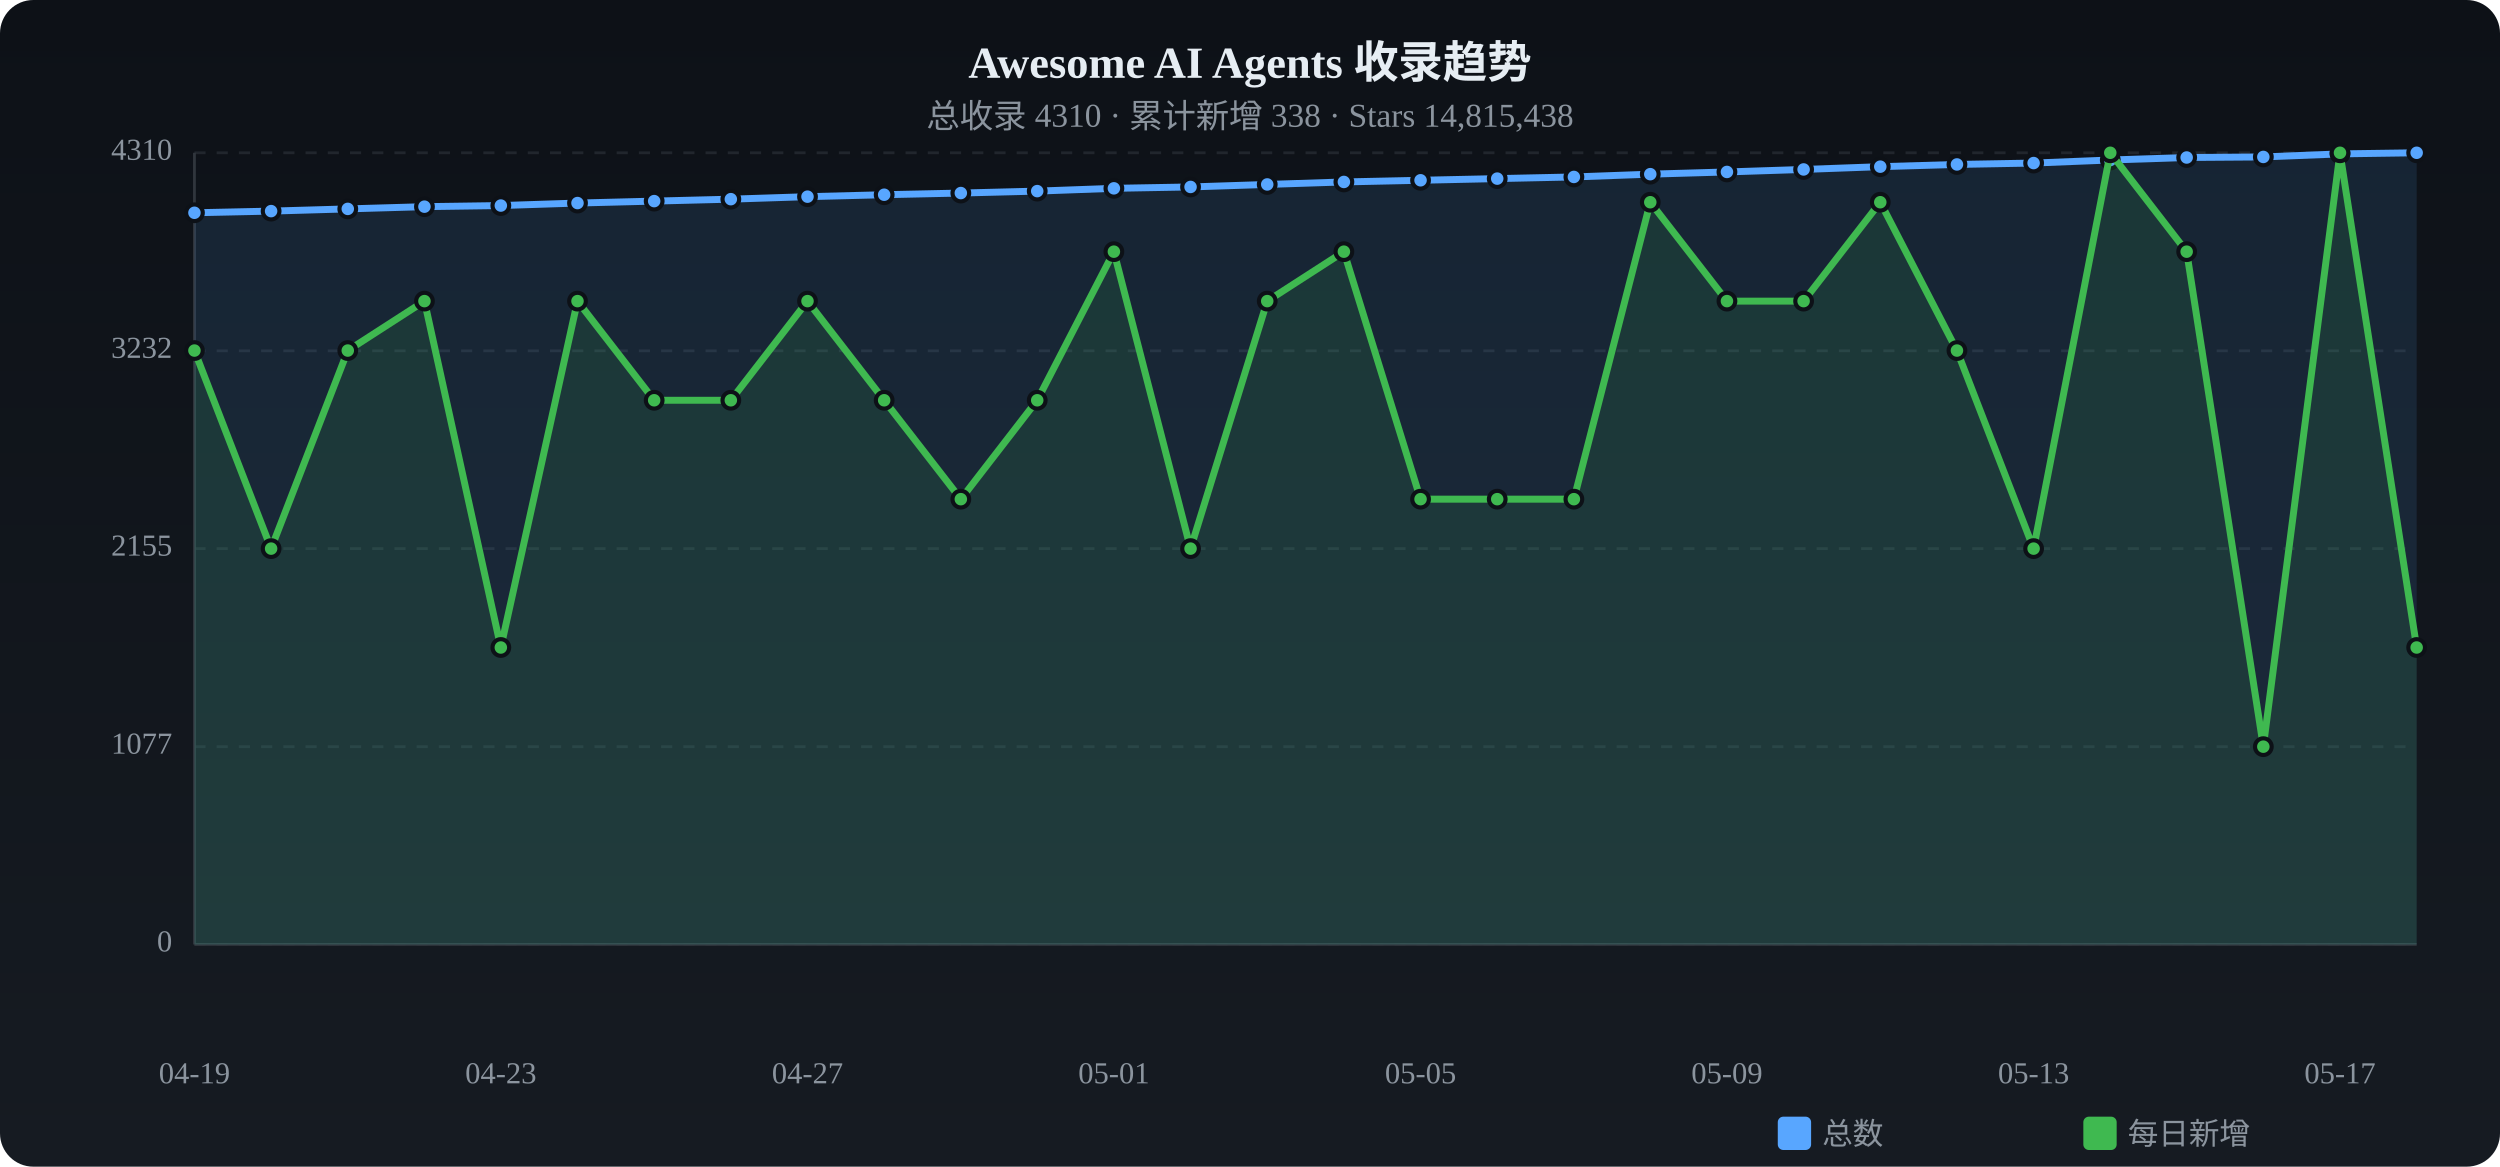
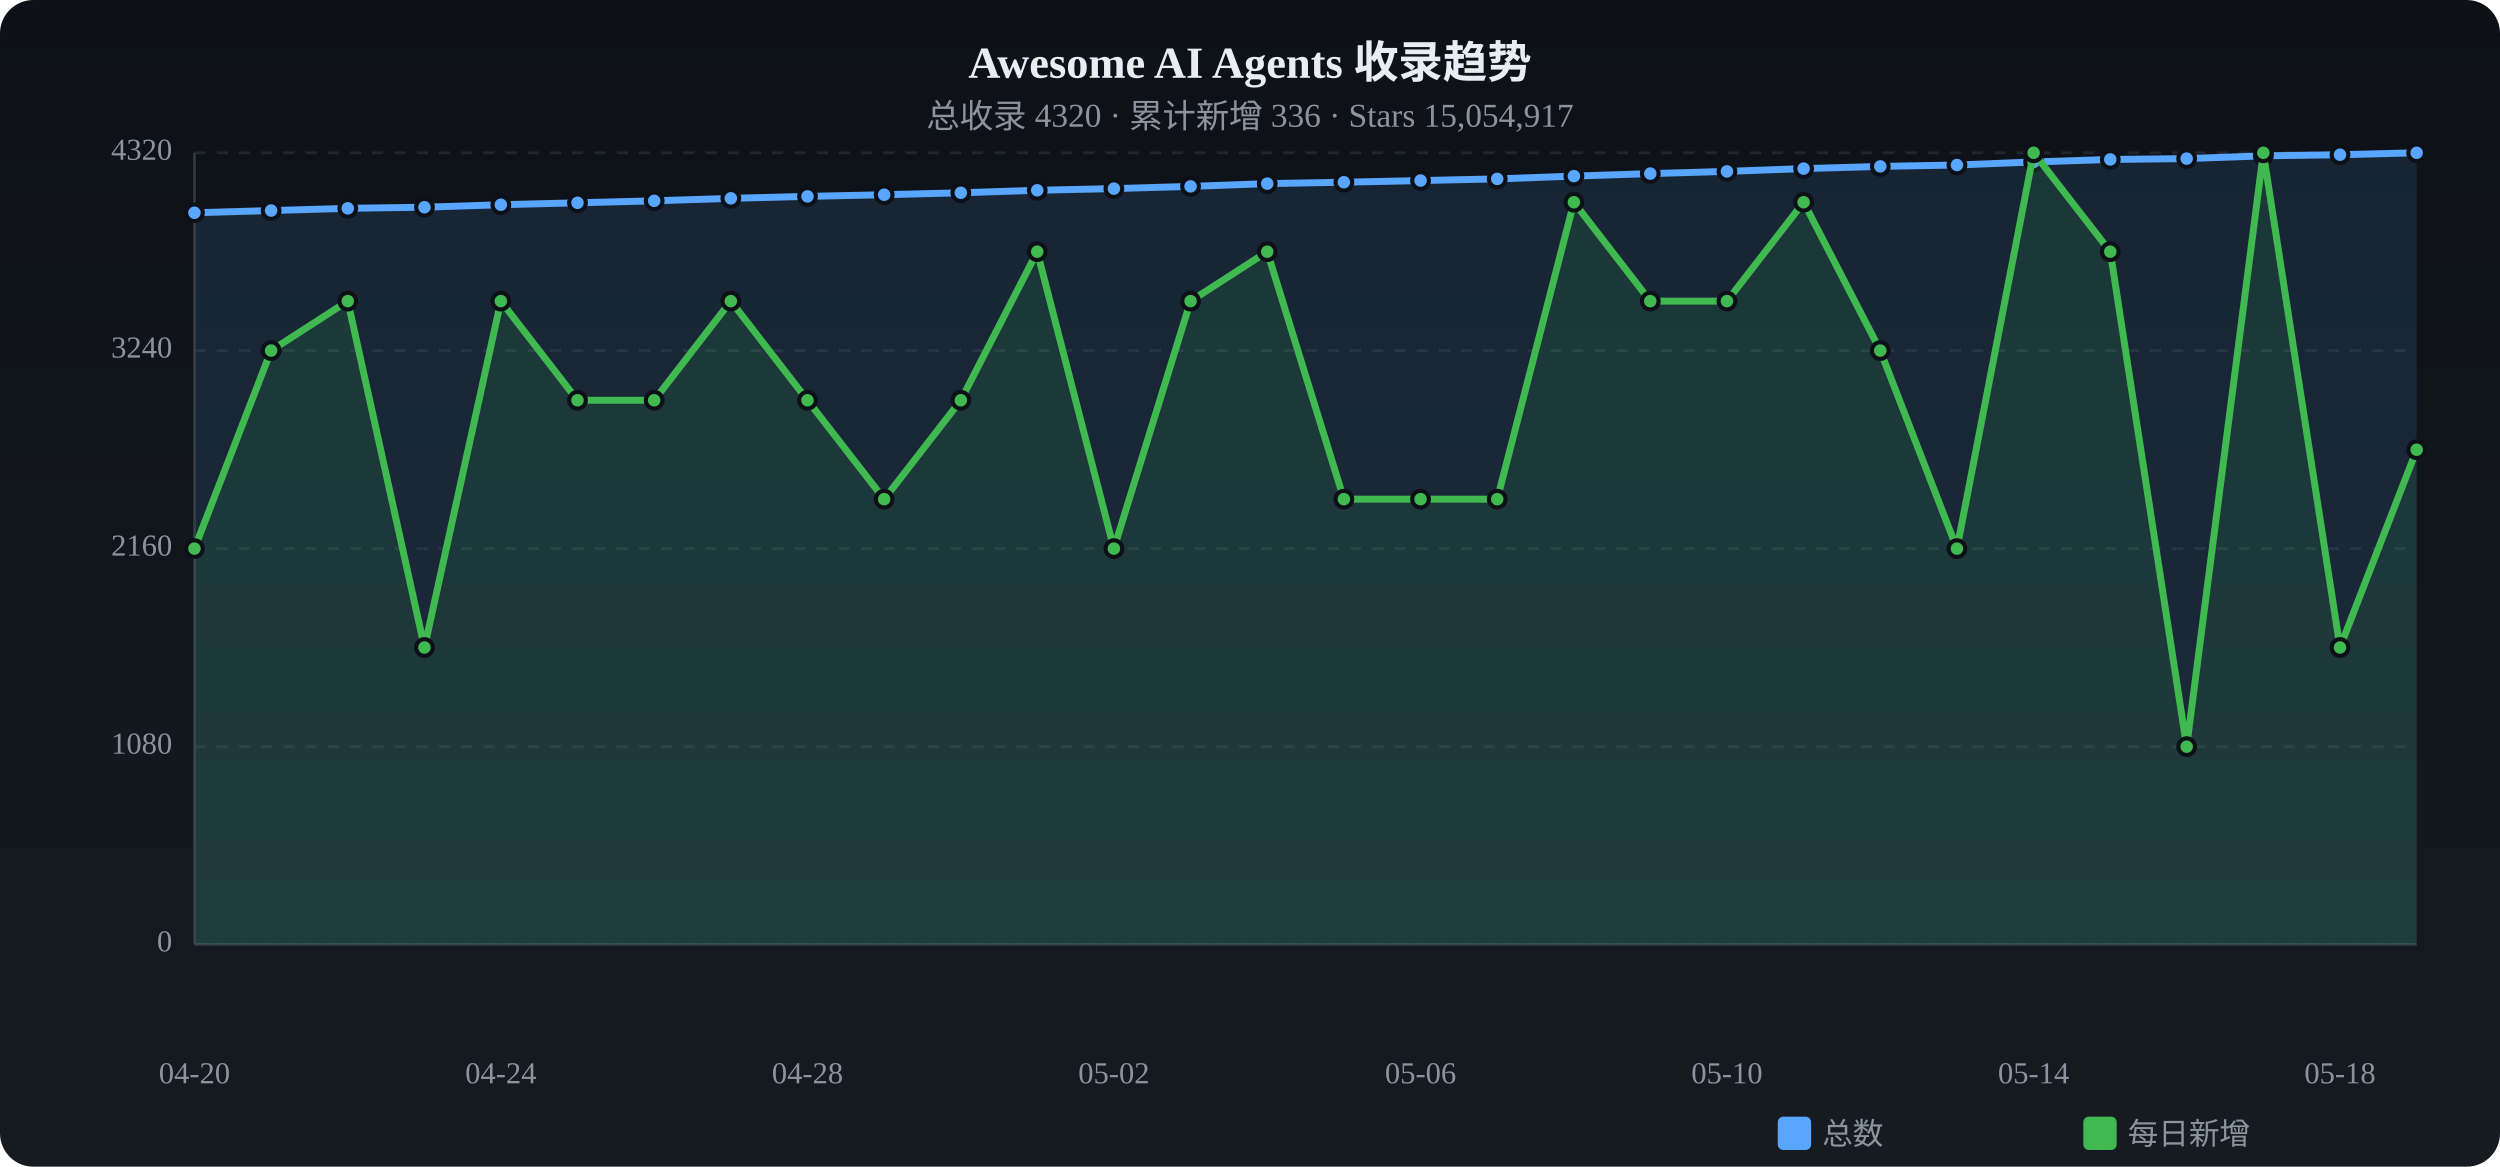
<svg xmlns="http://www.w3.org/2000/svg" viewBox="0 0 900 420" width="900" height="420">
  <defs>
    <linearGradient id="tbg" x1="0%" y1="0%" x2="0%" y2="100%">
      <stop offset="0%" stop-color="#0d1117" />
      <stop offset="100%" stop-color="#161b22" />
    </linearGradient>
  </defs>
  <rect width="900" height="420" rx="12" fill="url(#tbg)" />
  <text x="450.0" y="28" text-anchor="middle" fill="#e6edf3" font-size="16" font-weight="bold">Awesome AI Agents 收录趋势</text>
-   <text x="450.0" y="46" text-anchor="middle" fill="#8b949e" font-size="12">总收录 4310 · 累计新增 338 · Stars 14,815,438</text>
+   <text x="450.0" y="46" text-anchor="middle" fill="#8b949e" font-size="12">总收录 4320 · 累计新增 336 · Stars 15,054,917</text>
  <text x="62" y="340.0" text-anchor="end" fill="#8b949e" font-size="11" dominant-baseline="middle">0</text>
  <line x1="70" y1="340.0" x2="870" y2="340.0" stroke="#21262d" stroke-dasharray="4 4" />
-   <text x="62" y="268.8" text-anchor="end" fill="#8b949e" font-size="11" dominant-baseline="middle">1077</text>
+   <text x="62" y="268.8" text-anchor="end" fill="#8b949e" font-size="11" dominant-baseline="middle">1080</text>
  <line x1="70" y1="268.8" x2="870" y2="268.8" stroke="#21262d" stroke-dasharray="4 4" />
-   <text x="62" y="197.5" text-anchor="end" fill="#8b949e" font-size="11" dominant-baseline="middle">2155</text>
+   <text x="62" y="197.5" text-anchor="end" fill="#8b949e" font-size="11" dominant-baseline="middle">2160</text>
  <line x1="70" y1="197.5" x2="870" y2="197.5" stroke="#21262d" stroke-dasharray="4 4" />
-   <text x="62" y="126.3" text-anchor="end" fill="#8b949e" font-size="11" dominant-baseline="middle">3232</text>
-   <line x1="70" y1="126.3" x2="870" y2="126.3" stroke="#21262d" stroke-dasharray="4 4" />
-   <text x="62" y="55.0" text-anchor="end" fill="#8b949e" font-size="11" dominant-baseline="middle">4310</text>
+   <text x="62" y="126.2" text-anchor="end" fill="#8b949e" font-size="11" dominant-baseline="middle">3240</text>
+   <line x1="70" y1="126.2" x2="870" y2="126.2" stroke="#21262d" stroke-dasharray="4 4" />
+   <text x="62" y="55.0" text-anchor="end" fill="#8b949e" font-size="11" dominant-baseline="middle">4320</text>
  <line x1="70" y1="55.0" x2="870" y2="55.0" stroke="#21262d" stroke-dasharray="4 4" />
  <line x1="70" y1="55" x2="70" y2="340" stroke="#30363d" />
  <line x1="70" y1="340" x2="870" y2="340" stroke="#30363d" />
-   <path d="M70.0,76.6 L97.6,76.0 L125.2,75.2 L152.8,74.4 L180.3,74.0 L207.9,73.1 L235.5,72.4 L263.1,71.7 L290.7,70.8 L318.3,70.1 L345.9,69.5 L373.4,68.8 L401.0,67.8 L428.6,67.3 L456.2,66.4 L483.8,65.5 L511.4,64.9 L539.0,64.3 L566.6,63.7 L594.1,62.7 L621.7,61.9 L649.3,61.0 L676.9,60.0 L704.5,59.2 L732.1,58.7 L759.7,57.6 L787.2,56.7 L814.8,56.5 L842.4,55.4 L870.0,55.0 L870.0,340 L70.0,340 Z" fill="#58a6ff" opacity="0.12" />
-   <polyline points="70.0,76.6 97.6,76.0 125.2,75.2 152.8,74.4 180.3,74.0 207.9,73.1 235.5,72.4 263.1,71.7 290.7,70.8 318.3,70.1 345.9,69.5 373.4,68.8 401.0,67.8 428.6,67.3 456.2,66.4 483.8,65.5 511.4,64.9 539.0,64.3 566.6,63.7 594.1,62.7 621.7,61.9 649.3,61.0 676.9,60.0 704.5,59.2 732.1,58.7 759.7,57.6 787.2,56.7 814.8,56.5 842.4,55.4 870.0,55.0" fill="none" stroke="#58a6ff" stroke-width="2.5" stroke-linecap="round" stroke-linejoin="round" />
+   <path d="M70.0,76.6 L97.6,75.8 L125.2,75.0 L152.8,74.6 L180.3,73.7 L207.9,73.0 L235.5,72.3 L263.1,71.4 L290.7,70.7 L318.3,70.1 L345.9,69.4 L373.4,68.5 L401.0,67.9 L428.6,67.1 L456.2,66.1 L483.8,65.6 L511.4,65.0 L539.0,64.4 L566.6,63.4 L594.1,62.5 L621.7,61.7 L649.3,60.7 L676.9,59.9 L704.5,59.4 L732.1,58.3 L759.7,57.4 L787.2,57.1 L814.8,56.1 L842.4,55.7 L870.0,55.0 L870.0,340 L70.0,340 Z" fill="#58a6ff" opacity="0.12" />
+   <polyline points="70.0,76.6 97.6,75.8 125.2,75.0 152.8,74.6 180.3,73.7 207.9,73.0 235.5,72.3 263.1,71.4 290.7,70.7 318.3,70.1 345.9,69.4 373.4,68.5 401.0,67.9 428.6,67.1 456.2,66.1 483.8,65.6 511.4,65.0 539.0,64.4 566.6,63.4 594.1,62.5 621.7,61.7 649.3,60.7 676.9,59.9 704.5,59.4 732.1,58.3 759.7,57.4 787.2,57.1 814.8,56.1 842.4,55.7 870.0,55.0" fill="none" stroke="#58a6ff" stroke-width="2.5" stroke-linecap="round" stroke-linejoin="round" />
  <circle cx="70.0" cy="76.6" r="3" fill="#58a6ff" stroke="#0d1117" stroke-width="1.5" />
-   <circle cx="97.6" cy="76.0" r="3" fill="#58a6ff" stroke="#0d1117" stroke-width="1.5" />
-   <circle cx="125.2" cy="75.2" r="3" fill="#58a6ff" stroke="#0d1117" stroke-width="1.5" />
-   <circle cx="152.8" cy="74.4" r="3" fill="#58a6ff" stroke="#0d1117" stroke-width="1.5" />
-   <circle cx="180.3" cy="74.0" r="3" fill="#58a6ff" stroke="#0d1117" stroke-width="1.5" />
-   <circle cx="207.9" cy="73.1" r="3" fill="#58a6ff" stroke="#0d1117" stroke-width="1.5" />
-   <circle cx="235.5" cy="72.4" r="3" fill="#58a6ff" stroke="#0d1117" stroke-width="1.5" />
-   <circle cx="263.1" cy="71.7" r="3" fill="#58a6ff" stroke="#0d1117" stroke-width="1.5" />
-   <circle cx="290.7" cy="70.8" r="3" fill="#58a6ff" stroke="#0d1117" stroke-width="1.5" />
+   <circle cx="97.6" cy="75.8" r="3" fill="#58a6ff" stroke="#0d1117" stroke-width="1.5" />
+   <circle cx="125.2" cy="75.0" r="3" fill="#58a6ff" stroke="#0d1117" stroke-width="1.5" />
+   <circle cx="152.8" cy="74.6" r="3" fill="#58a6ff" stroke="#0d1117" stroke-width="1.5" />
+   <circle cx="180.3" cy="73.7" r="3" fill="#58a6ff" stroke="#0d1117" stroke-width="1.5" />
+   <circle cx="207.9" cy="73.0" r="3" fill="#58a6ff" stroke="#0d1117" stroke-width="1.5" />
+   <circle cx="235.5" cy="72.3" r="3" fill="#58a6ff" stroke="#0d1117" stroke-width="1.5" />
+   <circle cx="263.1" cy="71.4" r="3" fill="#58a6ff" stroke="#0d1117" stroke-width="1.5" />
+   <circle cx="290.7" cy="70.7" r="3" fill="#58a6ff" stroke="#0d1117" stroke-width="1.5" />
  <circle cx="318.3" cy="70.1" r="3" fill="#58a6ff" stroke="#0d1117" stroke-width="1.5" />
-   <circle cx="345.9" cy="69.5" r="3" fill="#58a6ff" stroke="#0d1117" stroke-width="1.5" />
-   <circle cx="373.4" cy="68.8" r="3" fill="#58a6ff" stroke="#0d1117" stroke-width="1.5" />
-   <circle cx="401.0" cy="67.8" r="3" fill="#58a6ff" stroke="#0d1117" stroke-width="1.5" />
-   <circle cx="428.6" cy="67.3" r="3" fill="#58a6ff" stroke="#0d1117" stroke-width="1.5" />
-   <circle cx="456.2" cy="66.4" r="3" fill="#58a6ff" stroke="#0d1117" stroke-width="1.5" />
-   <circle cx="483.8" cy="65.5" r="3" fill="#58a6ff" stroke="#0d1117" stroke-width="1.5" />
-   <circle cx="511.4" cy="64.9" r="3" fill="#58a6ff" stroke="#0d1117" stroke-width="1.5" />
-   <circle cx="539.0" cy="64.3" r="3" fill="#58a6ff" stroke="#0d1117" stroke-width="1.5" />
-   <circle cx="566.6" cy="63.7" r="3" fill="#58a6ff" stroke="#0d1117" stroke-width="1.5" />
-   <circle cx="594.1" cy="62.7" r="3" fill="#58a6ff" stroke="#0d1117" stroke-width="1.5" />
-   <circle cx="621.7" cy="61.9" r="3" fill="#58a6ff" stroke="#0d1117" stroke-width="1.5" />
-   <circle cx="649.3" cy="61.0" r="3" fill="#58a6ff" stroke="#0d1117" stroke-width="1.5" />
-   <circle cx="676.9" cy="60.0" r="3" fill="#58a6ff" stroke="#0d1117" stroke-width="1.5" />
-   <circle cx="704.5" cy="59.2" r="3" fill="#58a6ff" stroke="#0d1117" stroke-width="1.5" />
-   <circle cx="732.1" cy="58.7" r="3" fill="#58a6ff" stroke="#0d1117" stroke-width="1.5" />
-   <circle cx="759.7" cy="57.6" r="3" fill="#58a6ff" stroke="#0d1117" stroke-width="1.5" />
-   <circle cx="787.2" cy="56.7" r="3" fill="#58a6ff" stroke="#0d1117" stroke-width="1.5" />
-   <circle cx="814.8" cy="56.5" r="3" fill="#58a6ff" stroke="#0d1117" stroke-width="1.5" />
-   <circle cx="842.4" cy="55.4" r="3" fill="#58a6ff" stroke="#0d1117" stroke-width="1.5" />
+   <circle cx="345.9" cy="69.4" r="3" fill="#58a6ff" stroke="#0d1117" stroke-width="1.5" />
+   <circle cx="373.4" cy="68.5" r="3" fill="#58a6ff" stroke="#0d1117" stroke-width="1.5" />
+   <circle cx="401.0" cy="67.9" r="3" fill="#58a6ff" stroke="#0d1117" stroke-width="1.5" />
+   <circle cx="428.6" cy="67.1" r="3" fill="#58a6ff" stroke="#0d1117" stroke-width="1.5" />
+   <circle cx="456.2" cy="66.1" r="3" fill="#58a6ff" stroke="#0d1117" stroke-width="1.5" />
+   <circle cx="483.8" cy="65.6" r="3" fill="#58a6ff" stroke="#0d1117" stroke-width="1.5" />
+   <circle cx="511.4" cy="65.0" r="3" fill="#58a6ff" stroke="#0d1117" stroke-width="1.5" />
+   <circle cx="539.0" cy="64.4" r="3" fill="#58a6ff" stroke="#0d1117" stroke-width="1.5" />
+   <circle cx="566.6" cy="63.4" r="3" fill="#58a6ff" stroke="#0d1117" stroke-width="1.5" />
+   <circle cx="594.1" cy="62.5" r="3" fill="#58a6ff" stroke="#0d1117" stroke-width="1.5" />
+   <circle cx="621.7" cy="61.7" r="3" fill="#58a6ff" stroke="#0d1117" stroke-width="1.5" />
+   <circle cx="649.3" cy="60.7" r="3" fill="#58a6ff" stroke="#0d1117" stroke-width="1.5" />
+   <circle cx="676.9" cy="59.9" r="3" fill="#58a6ff" stroke="#0d1117" stroke-width="1.5" />
+   <circle cx="704.5" cy="59.4" r="3" fill="#58a6ff" stroke="#0d1117" stroke-width="1.5" />
+   <circle cx="732.1" cy="58.3" r="3" fill="#58a6ff" stroke="#0d1117" stroke-width="1.5" />
+   <circle cx="759.7" cy="57.4" r="3" fill="#58a6ff" stroke="#0d1117" stroke-width="1.5" />
+   <circle cx="787.2" cy="57.1" r="3" fill="#58a6ff" stroke="#0d1117" stroke-width="1.5" />
+   <circle cx="814.8" cy="56.1" r="3" fill="#58a6ff" stroke="#0d1117" stroke-width="1.5" />
+   <circle cx="842.4" cy="55.7" r="3" fill="#58a6ff" stroke="#0d1117" stroke-width="1.5" />
  <circle cx="870.0" cy="55.0" r="3" fill="#58a6ff" stroke="#0d1117" stroke-width="1.5" />
-   <path d="M70.0,126.2 L97.6,197.5 L125.2,126.2 L152.8,108.4 L180.3,233.1 L207.9,108.4 L235.5,144.1 L263.1,144.1 L290.7,108.4 L318.3,144.1 L345.9,179.7 L373.4,144.1 L401.0,90.6 L428.6,197.5 L456.2,108.4 L483.8,90.6 L511.4,179.7 L539.0,179.7 L566.6,179.7 L594.1,72.8 L621.7,108.4 L649.3,108.4 L676.9,72.8 L704.5,126.2 L732.1,197.5 L759.7,55.0 L787.2,90.6 L814.8,268.8 L842.4,55.0 L870.0,233.1 L870.0,340 L70.0,340 Z" fill="#3fb950" opacity="0.12" />
-   <polyline points="70.0,126.2 97.6,197.5 125.2,126.2 152.8,108.4 180.3,233.1 207.9,108.4 235.5,144.1 263.1,144.1 290.7,108.4 318.3,144.1 345.9,179.7 373.4,144.1 401.0,90.6 428.6,197.5 456.2,108.4 483.8,90.6 511.4,179.7 539.0,179.7 566.6,179.7 594.1,72.8 621.7,108.4 649.3,108.4 676.9,72.8 704.5,126.2 732.1,197.5 759.7,55.0 787.2,90.6 814.8,268.8 842.4,55.0 870.0,233.1" fill="none" stroke="#3fb950" stroke-width="2.5" stroke-linecap="round" stroke-linejoin="round" />
-   <circle cx="70.0" cy="126.2" r="3" fill="#3fb950" stroke="#0d1117" stroke-width="1.5" />
-   <circle cx="97.6" cy="197.5" r="3" fill="#3fb950" stroke="#0d1117" stroke-width="1.5" />
-   <circle cx="125.2" cy="126.2" r="3" fill="#3fb950" stroke="#0d1117" stroke-width="1.5" />
-   <circle cx="152.8" cy="108.4" r="3" fill="#3fb950" stroke="#0d1117" stroke-width="1.5" />
-   <circle cx="180.3" cy="233.1" r="3" fill="#3fb950" stroke="#0d1117" stroke-width="1.5" />
-   <circle cx="207.9" cy="108.4" r="3" fill="#3fb950" stroke="#0d1117" stroke-width="1.5" />
+   <path d="M70.0,197.5 L97.6,126.2 L125.2,108.4 L152.8,233.1 L180.3,108.4 L207.9,144.1 L235.5,144.1 L263.1,108.4 L290.7,144.1 L318.3,179.7 L345.9,144.1 L373.4,90.6 L401.0,197.5 L428.6,108.4 L456.2,90.6 L483.8,179.7 L511.4,179.7 L539.0,179.7 L566.6,72.8 L594.1,108.4 L621.7,108.4 L649.3,72.8 L676.9,126.2 L704.5,197.5 L732.1,55.0 L759.7,90.6 L787.2,268.8 L814.8,55.0 L842.4,233.1 L870.0,161.9 L870.0,340 L70.0,340 Z" fill="#3fb950" opacity="0.12" />
+   <polyline points="70.0,197.5 97.6,126.2 125.2,108.4 152.8,233.1 180.3,108.4 207.9,144.1 235.5,144.1 263.1,108.4 290.7,144.1 318.3,179.7 345.9,144.1 373.4,90.6 401.0,197.5 428.6,108.4 456.2,90.6 483.8,179.7 511.4,179.7 539.0,179.7 566.6,72.8 594.1,108.4 621.7,108.4 649.3,72.8 676.9,126.2 704.5,197.5 732.1,55.0 759.7,90.6 787.2,268.8 814.8,55.0 842.4,233.1 870.0,161.9" fill="none" stroke="#3fb950" stroke-width="2.5" stroke-linecap="round" stroke-linejoin="round" />
+   <circle cx="70.0" cy="197.5" r="3" fill="#3fb950" stroke="#0d1117" stroke-width="1.5" />
+   <circle cx="97.6" cy="126.2" r="3" fill="#3fb950" stroke="#0d1117" stroke-width="1.5" />
+   <circle cx="125.2" cy="108.4" r="3" fill="#3fb950" stroke="#0d1117" stroke-width="1.5" />
+   <circle cx="152.8" cy="233.1" r="3" fill="#3fb950" stroke="#0d1117" stroke-width="1.5" />
+   <circle cx="180.3" cy="108.4" r="3" fill="#3fb950" stroke="#0d1117" stroke-width="1.5" />
+   <circle cx="207.9" cy="144.1" r="3" fill="#3fb950" stroke="#0d1117" stroke-width="1.5" />
  <circle cx="235.5" cy="144.1" r="3" fill="#3fb950" stroke="#0d1117" stroke-width="1.5" />
-   <circle cx="263.1" cy="144.1" r="3" fill="#3fb950" stroke="#0d1117" stroke-width="1.5" />
-   <circle cx="290.7" cy="108.4" r="3" fill="#3fb950" stroke="#0d1117" stroke-width="1.5" />
-   <circle cx="318.3" cy="144.1" r="3" fill="#3fb950" stroke="#0d1117" stroke-width="1.5" />
-   <circle cx="345.9" cy="179.7" r="3" fill="#3fb950" stroke="#0d1117" stroke-width="1.5" />
-   <circle cx="373.4" cy="144.1" r="3" fill="#3fb950" stroke="#0d1117" stroke-width="1.5" />
-   <circle cx="401.0" cy="90.6" r="3" fill="#3fb950" stroke="#0d1117" stroke-width="1.5" />
-   <circle cx="428.6" cy="197.5" r="3" fill="#3fb950" stroke="#0d1117" stroke-width="1.5" />
-   <circle cx="456.2" cy="108.4" r="3" fill="#3fb950" stroke="#0d1117" stroke-width="1.5" />
-   <circle cx="483.8" cy="90.6" r="3" fill="#3fb950" stroke="#0d1117" stroke-width="1.5" />
+   <circle cx="263.1" cy="108.4" r="3" fill="#3fb950" stroke="#0d1117" stroke-width="1.5" />
+   <circle cx="290.7" cy="144.1" r="3" fill="#3fb950" stroke="#0d1117" stroke-width="1.5" />
+   <circle cx="318.3" cy="179.7" r="3" fill="#3fb950" stroke="#0d1117" stroke-width="1.5" />
+   <circle cx="345.9" cy="144.1" r="3" fill="#3fb950" stroke="#0d1117" stroke-width="1.5" />
+   <circle cx="373.4" cy="90.6" r="3" fill="#3fb950" stroke="#0d1117" stroke-width="1.5" />
+   <circle cx="401.0" cy="197.5" r="3" fill="#3fb950" stroke="#0d1117" stroke-width="1.5" />
+   <circle cx="428.6" cy="108.4" r="3" fill="#3fb950" stroke="#0d1117" stroke-width="1.5" />
+   <circle cx="456.2" cy="90.6" r="3" fill="#3fb950" stroke="#0d1117" stroke-width="1.5" />
+   <circle cx="483.8" cy="179.7" r="3" fill="#3fb950" stroke="#0d1117" stroke-width="1.5" />
  <circle cx="511.4" cy="179.7" r="3" fill="#3fb950" stroke="#0d1117" stroke-width="1.5" />
  <circle cx="539.0" cy="179.7" r="3" fill="#3fb950" stroke="#0d1117" stroke-width="1.5" />
-   <circle cx="566.6" cy="179.7" r="3" fill="#3fb950" stroke="#0d1117" stroke-width="1.5" />
-   <circle cx="594.1" cy="72.8" r="3" fill="#3fb950" stroke="#0d1117" stroke-width="1.5" />
+   <circle cx="566.6" cy="72.8" r="3" fill="#3fb950" stroke="#0d1117" stroke-width="1.5" />
+   <circle cx="594.1" cy="108.4" r="3" fill="#3fb950" stroke="#0d1117" stroke-width="1.5" />
  <circle cx="621.7" cy="108.4" r="3" fill="#3fb950" stroke="#0d1117" stroke-width="1.5" />
-   <circle cx="649.3" cy="108.4" r="3" fill="#3fb950" stroke="#0d1117" stroke-width="1.5" />
-   <circle cx="676.9" cy="72.8" r="3" fill="#3fb950" stroke="#0d1117" stroke-width="1.5" />
-   <circle cx="704.5" cy="126.2" r="3" fill="#3fb950" stroke="#0d1117" stroke-width="1.5" />
-   <circle cx="732.1" cy="197.5" r="3" fill="#3fb950" stroke="#0d1117" stroke-width="1.5" />
-   <circle cx="759.7" cy="55.0" r="3" fill="#3fb950" stroke="#0d1117" stroke-width="1.5" />
-   <circle cx="787.2" cy="90.6" r="3" fill="#3fb950" stroke="#0d1117" stroke-width="1.5" />
-   <circle cx="814.8" cy="268.8" r="3" fill="#3fb950" stroke="#0d1117" stroke-width="1.5" />
-   <circle cx="842.4" cy="55.0" r="3" fill="#3fb950" stroke="#0d1117" stroke-width="1.5" />
-   <circle cx="870.0" cy="233.1" r="3" fill="#3fb950" stroke="#0d1117" stroke-width="1.5" />
-   <text x="70.0" y="390" text-anchor="middle" fill="#8b949e" font-size="11">04-19</text>
-   <text x="180.3" y="390" text-anchor="middle" fill="#8b949e" font-size="11">04-23</text>
-   <text x="290.7" y="390" text-anchor="middle" fill="#8b949e" font-size="11">04-27</text>
-   <text x="401.0" y="390" text-anchor="middle" fill="#8b949e" font-size="11">05-01</text>
-   <text x="511.4" y="390" text-anchor="middle" fill="#8b949e" font-size="11">05-05</text>
-   <text x="621.7" y="390" text-anchor="middle" fill="#8b949e" font-size="11">05-09</text>
-   <text x="732.1" y="390" text-anchor="middle" fill="#8b949e" font-size="11">05-13</text>
-   <text x="842.4" y="390" text-anchor="middle" fill="#8b949e" font-size="11">05-17</text>
+   <circle cx="649.3" cy="72.8" r="3" fill="#3fb950" stroke="#0d1117" stroke-width="1.5" />
+   <circle cx="676.9" cy="126.2" r="3" fill="#3fb950" stroke="#0d1117" stroke-width="1.5" />
+   <circle cx="704.5" cy="197.5" r="3" fill="#3fb950" stroke="#0d1117" stroke-width="1.5" />
+   <circle cx="732.1" cy="55.0" r="3" fill="#3fb950" stroke="#0d1117" stroke-width="1.5" />
+   <circle cx="759.7" cy="90.6" r="3" fill="#3fb950" stroke="#0d1117" stroke-width="1.5" />
+   <circle cx="787.2" cy="268.8" r="3" fill="#3fb950" stroke="#0d1117" stroke-width="1.5" />
+   <circle cx="814.8" cy="55.0" r="3" fill="#3fb950" stroke="#0d1117" stroke-width="1.5" />
+   <circle cx="842.4" cy="233.1" r="3" fill="#3fb950" stroke="#0d1117" stroke-width="1.5" />
+   <circle cx="870.0" cy="161.9" r="3" fill="#3fb950" stroke="#0d1117" stroke-width="1.5" />
+   <text x="70.0" y="390" text-anchor="middle" fill="#8b949e" font-size="11">04-20</text>
+   <text x="180.3" y="390" text-anchor="middle" fill="#8b949e" font-size="11">04-24</text>
+   <text x="290.7" y="390" text-anchor="middle" fill="#8b949e" font-size="11">04-28</text>
+   <text x="401.0" y="390" text-anchor="middle" fill="#8b949e" font-size="11">05-02</text>
+   <text x="511.4" y="390" text-anchor="middle" fill="#8b949e" font-size="11">05-06</text>
+   <text x="621.7" y="390" text-anchor="middle" fill="#8b949e" font-size="11">05-10</text>
+   <text x="732.1" y="390" text-anchor="middle" fill="#8b949e" font-size="11">05-14</text>
+   <text x="842.4" y="390" text-anchor="middle" fill="#8b949e" font-size="11">05-18</text>
  <rect x="640" y="402" width="12" height="12" rx="2" fill="#58a6ff" />
  <text x="656" y="412" fill="#8b949e" font-size="11">总数</text>
  <rect x="750" y="402" width="12" height="12" rx="2" fill="#3fb950" />
  <text x="766" y="412" fill="#8b949e" font-size="11">每日新增</text>
</svg>
